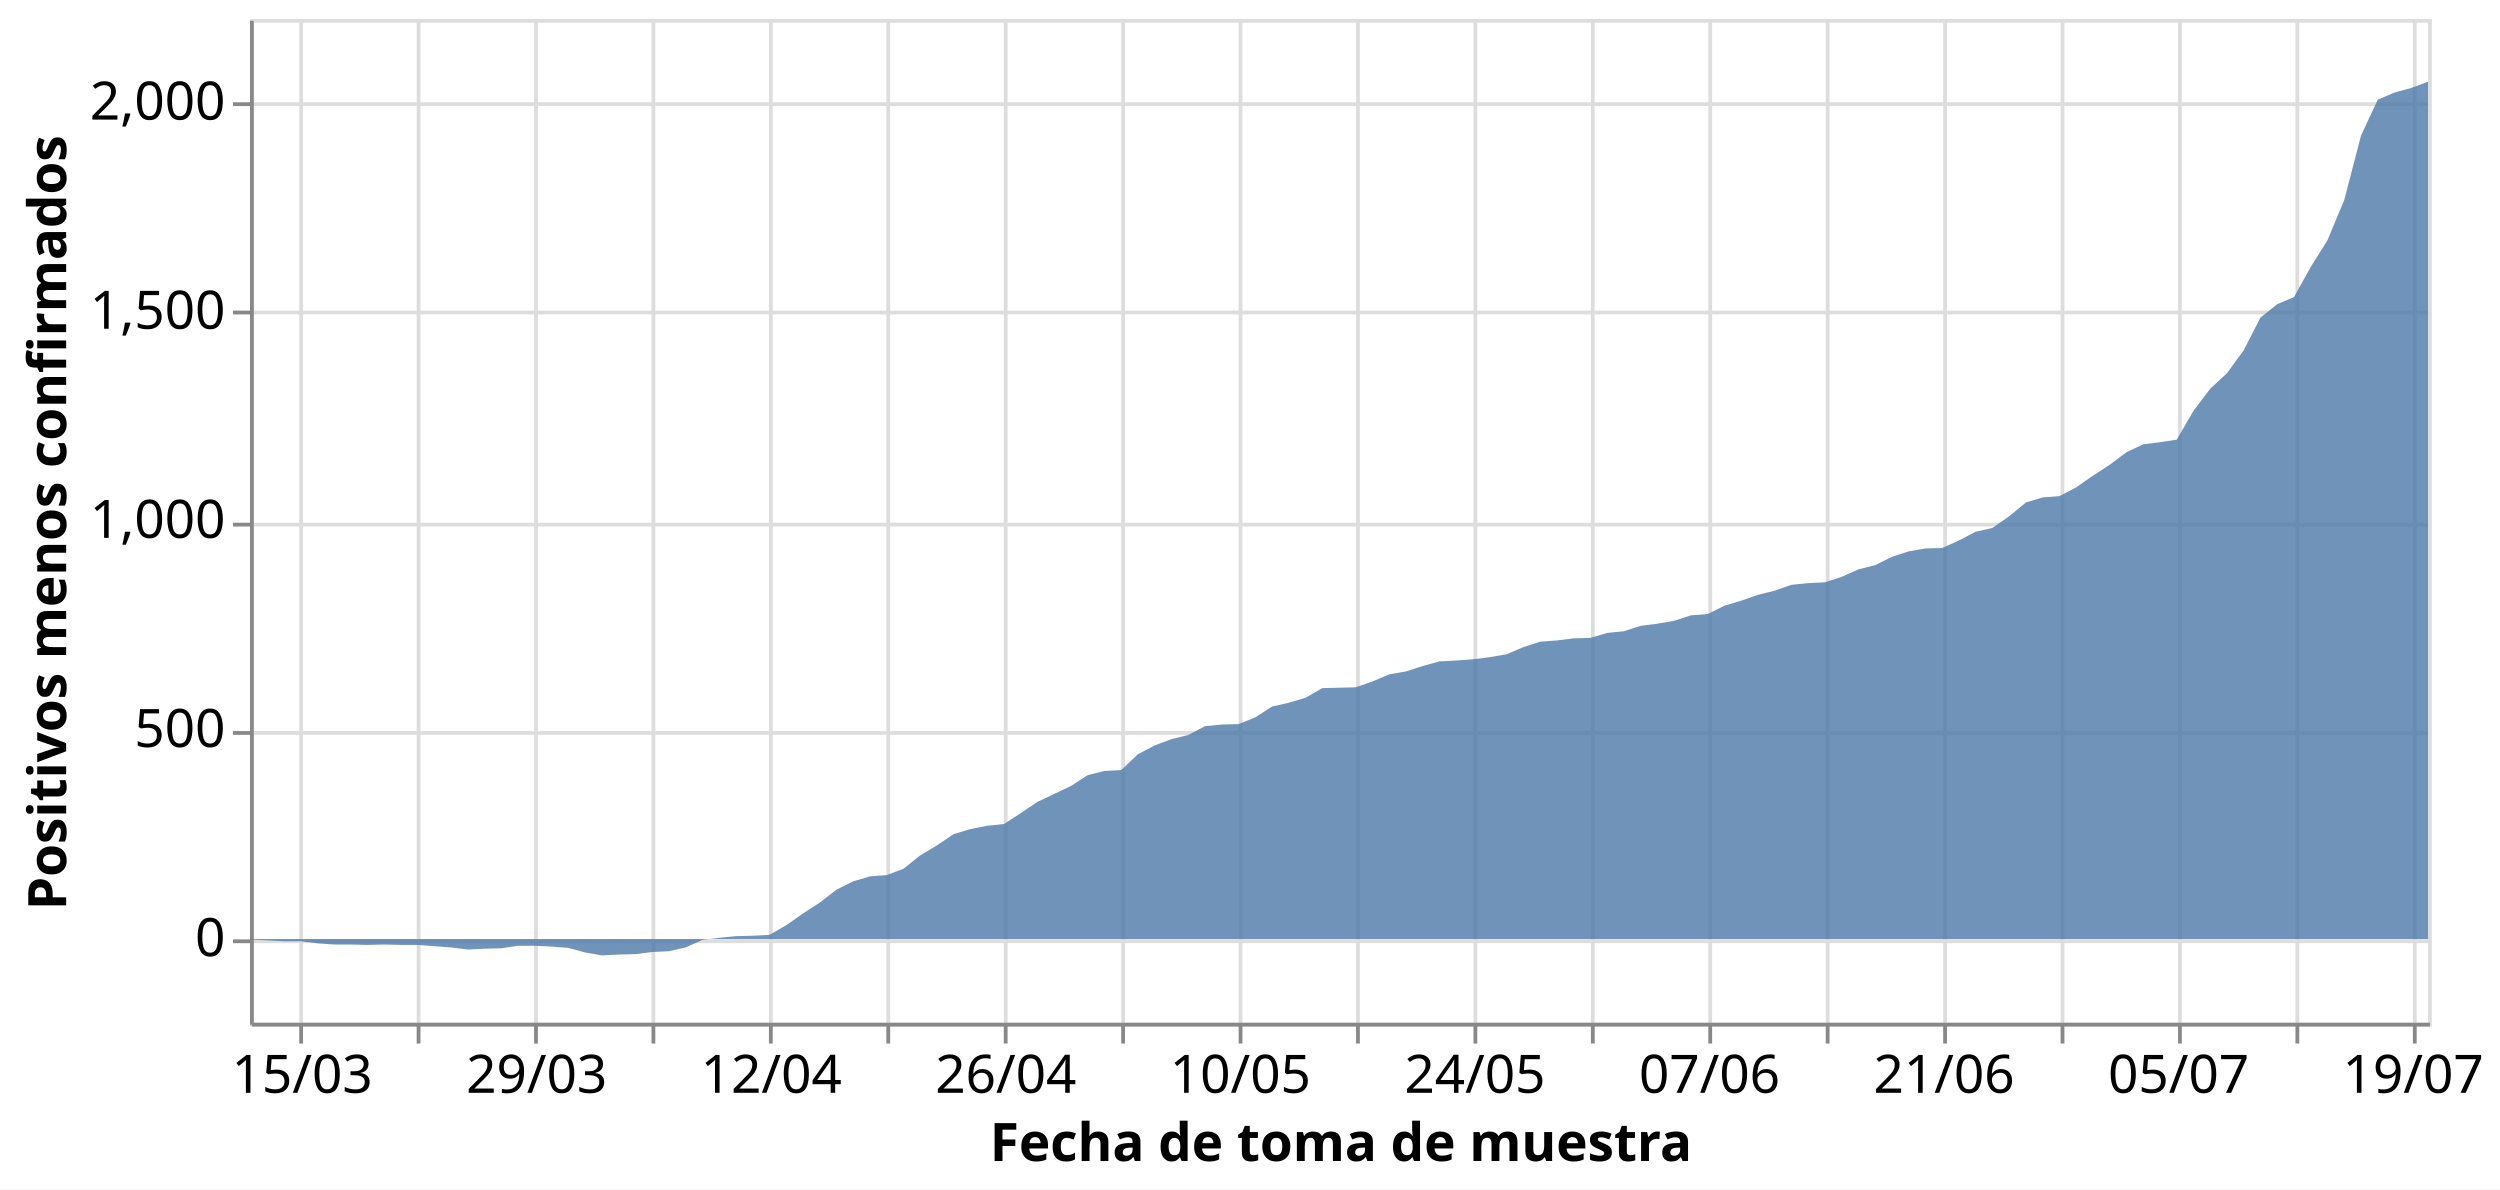
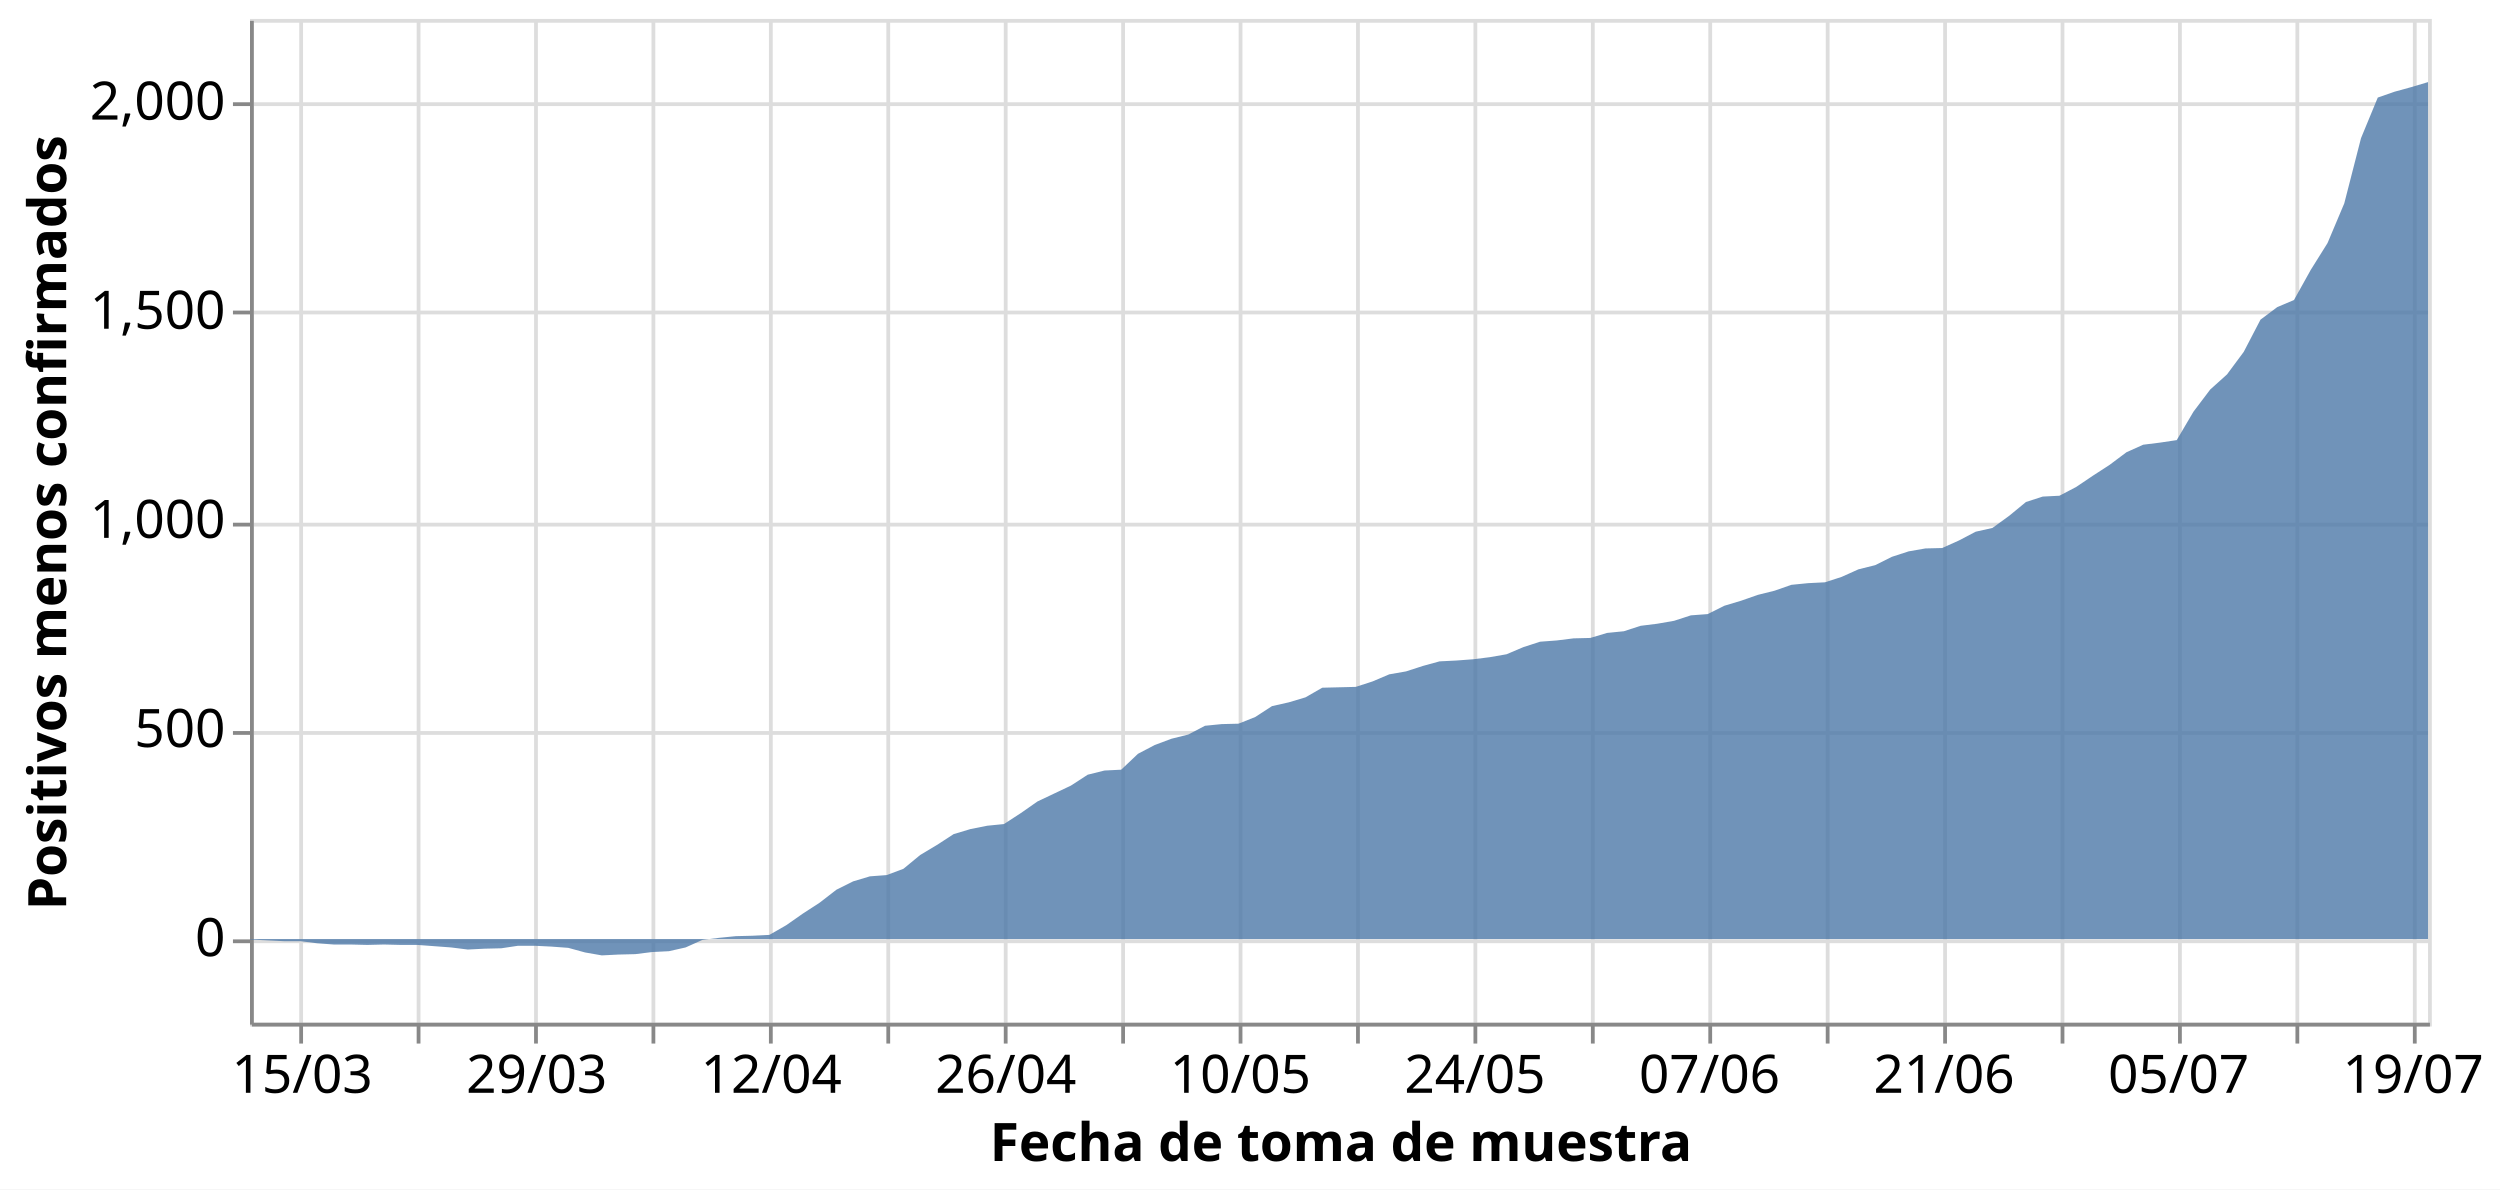
<svg xmlns="http://www.w3.org/2000/svg" class="marks" width="660" height="314" viewBox="0 0 660 314" version="1.1">
  <rect width="660" height="314" style="fill: white;" />
  <g transform="translate(66,5)">
    <g class="mark-group role-frame root">
      <g transform="translate(0,0)">
        <path class="background" d="M0.5,0.5h575v265h-575Z" style="fill: none; stroke: #ddd;" />
        <g>
          <g class="mark-group role-axis">
            <g transform="translate(0.5,265.5)">
              <path class="background" d="M0,0h0v0h0Z" style="pointer-events: none; fill: none;" />
              <g>
                <g class="mark-rule role-axis-grid" style="pointer-events: none;">
                  <line transform="translate(13,-265)" x2="0" y2="265" style="fill: none; stroke: #ddd; stroke-width: 1; opacity: 1;" />
                  <line transform="translate(44,-265)" x2="0" y2="265" style="fill: none; stroke: #ddd; stroke-width: 1; opacity: 1;" />
                  <line transform="translate(75,-265)" x2="0" y2="265" style="fill: none; stroke: #ddd; stroke-width: 1; opacity: 1;" />
                  <line transform="translate(106,-265)" x2="0" y2="265" style="fill: none; stroke: #ddd; stroke-width: 1; opacity: 1;" />
                  <line transform="translate(137,-265)" x2="0" y2="265" style="fill: none; stroke: #ddd; stroke-width: 1; opacity: 1;" />
                  <line transform="translate(168,-265)" x2="0" y2="265" style="fill: none; stroke: #ddd; stroke-width: 1; opacity: 1;" />
                  <line transform="translate(199,-265)" x2="0" y2="265" style="fill: none; stroke: #ddd; stroke-width: 1; opacity: 1;" />
                  <line transform="translate(230,-265)" x2="0" y2="265" style="fill: none; stroke: #ddd; stroke-width: 1; opacity: 1;" />
                  <line transform="translate(261,-265)" x2="0" y2="265" style="fill: none; stroke: #ddd; stroke-width: 1; opacity: 1;" />
                  <line transform="translate(292,-265)" x2="0" y2="265" style="fill: none; stroke: #ddd; stroke-width: 1; opacity: 1;" />
                  <line transform="translate(323,-265)" x2="0" y2="265" style="fill: none; stroke: #ddd; stroke-width: 1; opacity: 1;" />
                  <line transform="translate(354,-265)" x2="0" y2="265" style="fill: none; stroke: #ddd; stroke-width: 1; opacity: 1;" />
                  <line transform="translate(385,-265)" x2="0" y2="265" style="fill: none; stroke: #ddd; stroke-width: 1; opacity: 1;" />
                  <line transform="translate(416,-265)" x2="0" y2="265" style="fill: none; stroke: #ddd; stroke-width: 1; opacity: 1;" />
                  <line transform="translate(447,-265)" x2="0" y2="265" style="fill: none; stroke: #ddd; stroke-width: 1; opacity: 1;" />
                  <line transform="translate(478,-265)" x2="0" y2="265" style="fill: none; stroke: #ddd; stroke-width: 1; opacity: 1;" />
                  <line transform="translate(509,-265)" x2="0" y2="265" style="fill: none; stroke: #ddd; stroke-width: 1; opacity: 1;" />
                  <line transform="translate(540,-265)" x2="0" y2="265" style="fill: none; stroke: #ddd; stroke-width: 1; opacity: 1;" />
                  <line transform="translate(571,-265)" x2="0" y2="265" style="fill: none; stroke: #ddd; stroke-width: 1; opacity: 1;" />
                </g>
              </g>
              <path class="foreground" d="" style="pointer-events: none; display: none; fill: none;" />
            </g>
          </g>
          <g class="mark-group role-axis">
            <g transform="translate(0.5,0.5)">
              <path class="background" d="M0,0h0v0h0Z" style="pointer-events: none; fill: none;" />
              <g>
                <g class="mark-rule role-axis-grid" style="pointer-events: none;">
                  <line transform="translate(0,243)" x2="575" y2="0" style="fill: none; stroke: #ddd; stroke-width: 1; opacity: 1;" />
                  <line transform="translate(0,188)" x2="575" y2="0" style="fill: none; stroke: #ddd; stroke-width: 1; opacity: 1;" />
                  <line transform="translate(0,133)" x2="575" y2="0" style="fill: none; stroke: #ddd; stroke-width: 1; opacity: 1;" />
                  <line transform="translate(0,77)" x2="575" y2="0" style="fill: none; stroke: #ddd; stroke-width: 1; opacity: 1;" />
                  <line transform="translate(0,22)" x2="575" y2="0" style="fill: none; stroke: #ddd; stroke-width: 1; opacity: 1;" />
                </g>
              </g>
              <path class="foreground" d="" style="pointer-events: none; display: none; fill: none;" />
            </g>
          </g>
          <g class="mark-group role-axis">
            <g transform="translate(0.5,265.5)">
              <path class="background" d="M0,0h0v0h0Z" style="pointer-events: none; fill: none;" />
              <g>
                <g class="mark-rule role-axis-tick" style="pointer-events: none;">
                  <line transform="translate(13,0)" x2="0" y2="5" style="fill: none; stroke: #888; stroke-width: 1; opacity: 1;" />
                  <line transform="translate(44,0)" x2="0" y2="5" style="fill: none; stroke: #888; stroke-width: 1; opacity: 1;" />
                  <line transform="translate(75,0)" x2="0" y2="5" style="fill: none; stroke: #888; stroke-width: 1; opacity: 1;" />
                  <line transform="translate(106,0)" x2="0" y2="5" style="fill: none; stroke: #888; stroke-width: 1; opacity: 1;" />
                  <line transform="translate(137,0)" x2="0" y2="5" style="fill: none; stroke: #888; stroke-width: 1; opacity: 1;" />
                  <line transform="translate(168,0)" x2="0" y2="5" style="fill: none; stroke: #888; stroke-width: 1; opacity: 1;" />
                  <line transform="translate(199,0)" x2="0" y2="5" style="fill: none; stroke: #888; stroke-width: 1; opacity: 1;" />
                  <line transform="translate(230,0)" x2="0" y2="5" style="fill: none; stroke: #888; stroke-width: 1; opacity: 1;" />
                  <line transform="translate(261,0)" x2="0" y2="5" style="fill: none; stroke: #888; stroke-width: 1; opacity: 1;" />
                  <line transform="translate(292,0)" x2="0" y2="5" style="fill: none; stroke: #888; stroke-width: 1; opacity: 1;" />
                  <line transform="translate(323,0)" x2="0" y2="5" style="fill: none; stroke: #888; stroke-width: 1; opacity: 1;" />
                  <line transform="translate(354,0)" x2="0" y2="5" style="fill: none; stroke: #888; stroke-width: 1; opacity: 1;" />
                  <line transform="translate(385,0)" x2="0" y2="5" style="fill: none; stroke: #888; stroke-width: 1; opacity: 1;" />
                  <line transform="translate(416,0)" x2="0" y2="5" style="fill: none; stroke: #888; stroke-width: 1; opacity: 1;" />
                  <line transform="translate(447,0)" x2="0" y2="5" style="fill: none; stroke: #888; stroke-width: 1; opacity: 1;" />
                  <line transform="translate(478,0)" x2="0" y2="5" style="fill: none; stroke: #888; stroke-width: 1; opacity: 1;" />
                  <line transform="translate(509,0)" x2="0" y2="5" style="fill: none; stroke: #888; stroke-width: 1; opacity: 1;" />
                  <line transform="translate(540,0)" x2="0" y2="5" style="fill: none; stroke: #888; stroke-width: 1; opacity: 1;" />
                  <line transform="translate(571,0)" x2="0" y2="5" style="fill: none; stroke: #888; stroke-width: 1; opacity: 1;" />
                </g>
                <g class="mark-text role-axis-label" style="pointer-events: none;">
                  <text text-anchor="middle" transform="translate(13.26923,18)" style="font-family: sans-serif; font-size: 14px; fill: #000; opacity: 1;">15/03</text>
                  <text text-anchor="middle" transform="translate(44.23077,18)" style="font-family: sans-serif; font-size: 14px; fill: #000; opacity: 0;">22/03</text>
                  <text text-anchor="middle" transform="translate(75.19231,18)" style="font-family: sans-serif; font-size: 14px; fill: #000; opacity: 1;">29/03</text>
                  <text text-anchor="middle" transform="translate(106.1538,18)" style="font-family: sans-serif; font-size: 14px; fill: #000; opacity: 0;">05/04</text>
                  <text text-anchor="middle" transform="translate(137.1154,18)" style="font-family: sans-serif; font-size: 14px; fill: #000; opacity: 1;">12/04</text>
                  <text text-anchor="middle" transform="translate(168.0769,18)" style="font-family: sans-serif; font-size: 14px; fill: #000; opacity: 0;">19/04</text>
                  <text text-anchor="middle" transform="translate(199.0385,18)" style="font-family: sans-serif; font-size: 14px; fill: #000; opacity: 1;">26/04</text>
                  <text text-anchor="middle" transform="translate(230,18)" style="font-family: sans-serif; font-size: 14px; fill: #000; opacity: 0;">03/05</text>
                  <text text-anchor="middle" transform="translate(260.9615,18)" style="font-family: sans-serif; font-size: 14px; fill: #000; opacity: 1;">10/05</text>
                  <text text-anchor="middle" transform="translate(291.9231,18)" style="font-family: sans-serif; font-size: 14px; fill: #000; opacity: 0;">17/05</text>
                  <text text-anchor="middle" transform="translate(322.8846,18)" style="font-family: sans-serif; font-size: 14px; fill: #000; opacity: 1;">24/05</text>
                  <text text-anchor="middle" transform="translate(353.8462,18)" style="font-family: sans-serif; font-size: 14px; fill: #000; opacity: 0;">31/05</text>
                  <text text-anchor="middle" transform="translate(384.8077,18)" style="font-family: sans-serif; font-size: 14px; fill: #000; opacity: 1;">07/06</text>
                  <text text-anchor="middle" transform="translate(415.7692,18)" style="font-family: sans-serif; font-size: 14px; fill: #000; opacity: 0;">14/06</text>
                  <text text-anchor="middle" transform="translate(446.7308,18)" style="font-family: sans-serif; font-size: 14px; fill: #000; opacity: 1;">21/06</text>
                  <text text-anchor="middle" transform="translate(477.6923,18)" style="font-family: sans-serif; font-size: 14px; fill: #000; opacity: 0;">28/06</text>
                  <text text-anchor="middle" transform="translate(508.6538,18)" style="font-family: sans-serif; font-size: 14px; fill: #000; opacity: 1;">05/07</text>
                  <text text-anchor="middle" transform="translate(539.6154,18)" style="font-family: sans-serif; font-size: 14px; fill: #000; opacity: 0;">12/07</text>
                  <text text-anchor="middle" transform="translate(570.5769,18)" style="font-family: sans-serif; font-size: 14px; fill: #000; opacity: 1;">19/07</text>
                </g>
                <g class="mark-rule role-axis-domain" style="pointer-events: none;">
                  <line transform="translate(0,0)" x2="575" y2="0" style="fill: none; stroke: #888; stroke-width: 1; opacity: 1;" />
                </g>
                <g class="mark-text role-axis-title" style="pointer-events: none;">
                  <text text-anchor="middle" transform="translate(287.5,36)" style="font-family: sans-serif; font-size: 14px; font-weight: bold; fill: #000; opacity: 1;">Fecha de toma de muestra</text>
                </g>
              </g>
              <path class="foreground" d="" style="pointer-events: none; display: none; fill: none;" />
            </g>
          </g>
          <g class="mark-group role-axis">
            <g transform="translate(0.5,0.5)">
              <path class="background" d="M0,0h0v0h0Z" style="pointer-events: none; fill: none;" />
              <g>
                <g class="mark-rule role-axis-tick" style="pointer-events: none;">
                  <line transform="translate(0,243)" x2="-5" y2="0" style="fill: none; stroke: #888; stroke-width: 1; opacity: 1;" />
                  <line transform="translate(0,188)" x2="-5" y2="0" style="fill: none; stroke: #888; stroke-width: 1; opacity: 1;" />
                  <line transform="translate(0,133)" x2="-5" y2="0" style="fill: none; stroke: #888; stroke-width: 1; opacity: 1;" />
                  <line transform="translate(0,77)" x2="-5" y2="0" style="fill: none; stroke: #888; stroke-width: 1; opacity: 1;" />
                  <line transform="translate(0,22)" x2="-5" y2="0" style="fill: none; stroke: #888; stroke-width: 1; opacity: 1;" />
                </g>
                <g class="mark-text role-axis-label" style="pointer-events: none;">
                  <text text-anchor="end" transform="translate(-7,246.9167)" style="font-family: sans-serif; font-size: 14px; fill: #000; opacity: 1;">0</text>
                  <text text-anchor="end" transform="translate(-7,191.7083)" style="font-family: sans-serif; font-size: 14px; fill: #000; opacity: 1;">500</text>
                  <text text-anchor="end" transform="translate(-7,136.5)" style="font-family: sans-serif; font-size: 14px; fill: #000; opacity: 1;">1,000</text>
                  <text text-anchor="end" transform="translate(-7,81.29167)" style="font-family: sans-serif; font-size: 14px; fill: #000; opacity: 1;">1,500</text>
                  <text text-anchor="end" transform="translate(-7,26.08333)" style="font-family: sans-serif; font-size: 14px; fill: #000; opacity: 1;">2,000</text>
                </g>
                <g class="mark-rule role-axis-domain" style="pointer-events: none;">
                  <line transform="translate(0,265)" x2="0" y2="-265" style="fill: none; stroke: #888; stroke-width: 1; opacity: 1;" />
                </g>
                <g class="mark-text role-axis-title" style="pointer-events: none;">
                  <text text-anchor="middle" transform="translate(-46.03418,132.5) rotate(-90) translate(0,-3)" style="font-family: sans-serif; font-size: 14px; font-weight: bold; fill: #000; opacity: 1;">Positivos menos confirmados</text>
                </g>
              </g>
              <path class="foreground" d="" style="pointer-events: none; display: none; fill: none;" />
            </g>
          </g>
          <g class="mark-area role-mark marks">
-             <path d="M0,243.027L4.423,243.248L8.846,243.469L13.269,243.469L17.692,244.021L22.115,244.352L26.538,244.352L30.962,244.463L35.385,244.352L39.808,244.463L44.231,244.463L48.654,244.794L53.077,245.125L57.5,245.677L61.923,245.456L66.346,245.346L70.769,244.683L75.192,244.683L79.615,244.904L84.038,245.235L88.462,246.45L92.885,247.223L97.308,247.002L101.731,246.892L106.154,246.34L110.577,246.119L115,245.125L119.423,243.137L123.846,242.585L128.269,242.144L132.692,242.033L137.115,241.812L141.538,239.273L145.962,236.181L150.385,233.31L154.808,229.887L159.231,227.679L163.654,226.354L168.077,226.023L172.5,224.367L176.923,220.833L181.346,218.183L185.769,215.202L190.192,213.877L194.615,212.994L199.038,212.552L203.462,209.681L207.885,206.7L212.308,204.602L216.731,202.504L221.154,199.633L225.577,198.529L230,198.308L234.423,194.112L238.846,191.794L243.269,190.138L247.692,189.033L252.115,186.715L256.538,186.273L260.962,186.162L265.385,184.396L269.808,181.525L274.231,180.531L278.654,179.206L283.077,176.667L287.5,176.556L291.923,176.446L296.346,174.9L300.769,173.023L305.192,172.25L309.615,170.815L314.038,169.6L318.462,169.379L322.885,169.048L327.308,168.496L331.731,167.723L336.154,165.846L340.577,164.41L345,164.079L349.423,163.527L353.846,163.417L358.269,162.092L362.692,161.65L367.115,160.215L371.538,159.663L375.962,158.89L380.385,157.454L384.808,157.123L389.231,154.915L393.654,153.59L398.077,152.044L402.5,150.94L406.923,149.394L411.346,148.952L415.769,148.731L420.192,147.296L424.615,145.308L429.038,144.204L433.462,141.996L437.885,140.56L442.308,139.788L446.731,139.677L451.154,137.69L455.577,135.371L460,134.377L464.423,131.285L468.846,127.642L473.269,126.317L477.692,125.985L482.115,123.667L486.538,120.575L490.962,117.704L495.385,114.392L499.808,112.294L504.231,111.742L508.654,111.079L513.077,103.46L517.5,97.608L521.923,93.523L526.346,87.45L530.769,78.837L535.192,75.304L539.615,73.427L544.038,65.477L548.462,58.41L552.885,47.81L557.308,30.806L561.731,21.31L566.154,19.433L570.577,18.219L575,16.562L575,242.917L570.577,242.917L566.154,242.917L561.731,242.917L557.308,242.917L552.885,242.917L548.462,242.917L544.038,242.917L539.615,242.917L535.192,242.917L530.769,242.917L526.346,242.917L521.923,242.917L517.5,242.917L513.077,242.917L508.654,242.917L504.231,242.917L499.808,242.917L495.385,242.917L490.962,242.917L486.538,242.917L482.115,242.917L477.692,242.917L473.269,242.917L468.846,242.917L464.423,242.917L460,242.917L455.577,242.917L451.154,242.917L446.731,242.917L442.308,242.917L437.885,242.917L433.462,242.917L429.038,242.917L424.615,242.917L420.192,242.917L415.769,242.917L411.346,242.917L406.923,242.917L402.5,242.917L398.077,242.917L393.654,242.917L389.231,242.917L384.808,242.917L380.385,242.917L375.962,242.917L371.538,242.917L367.115,242.917L362.692,242.917L358.269,242.917L353.846,242.917L349.423,242.917L345,242.917L340.577,242.917L336.154,242.917L331.731,242.917L327.308,242.917L322.885,242.917L318.462,242.917L314.038,242.917L309.615,242.917L305.192,242.917L300.769,242.917L296.346,242.917L291.923,242.917L287.5,242.917L283.077,242.917L278.654,242.917L274.231,242.917L269.808,242.917L265.385,242.917L260.962,242.917L256.538,242.917L252.115,242.917L247.692,242.917L243.269,242.917L238.846,242.917L234.423,242.917L230,242.917L225.577,242.917L221.154,242.917L216.731,242.917L212.308,242.917L207.885,242.917L203.462,242.917L199.038,242.917L194.615,242.917L190.192,242.917L185.769,242.917L181.346,242.917L176.923,242.917L172.5,242.917L168.077,242.917L163.654,242.917L159.231,242.917L154.808,242.917L150.385,242.917L145.962,242.917L141.538,242.917L137.115,242.917L132.692,242.917L128.269,242.917L123.846,242.917L119.423,242.917L115,242.917L110.577,242.917L106.154,242.917L101.731,242.917L97.308,242.917L92.885,242.917L88.462,242.917L84.038,242.917L79.615,242.917L75.192,242.917L70.769,242.917L66.346,242.917L61.923,242.917L57.5,242.917L53.077,242.917L48.654,242.917L44.231,242.917L39.808,242.917L35.385,242.917L30.962,242.917L26.538,242.917L22.115,242.917L17.692,242.917L13.269,242.917L8.846,242.917L4.423,242.917L0,242.917Z" style="fill: #4c78a8; opacity: 0.8;" />
+             <path d="M0,243.027L4.423,243.248L8.846,243.469L13.269,243.469L17.692,244.021L22.115,244.352L26.538,244.352L30.962,244.463L35.385,244.352L39.808,244.463L44.231,244.463L48.654,244.794L53.077,245.125L57.5,245.677L61.923,245.456L66.346,245.346L70.769,244.683L75.192,244.683L79.615,244.904L84.038,245.235L88.462,246.45L92.885,247.223L97.308,247.002L101.731,246.892L106.154,246.34L110.577,246.119L115,245.125L119.423,243.137L123.846,242.585L128.269,242.144L132.692,242.033L137.115,241.812L141.538,239.273L145.962,236.181L150.385,233.31L154.808,229.887L159.231,227.679L163.654,226.354L168.077,226.023L172.5,224.367L176.923,220.723L181.346,218.073L185.769,215.202L190.192,213.877L194.615,212.994L199.038,212.552L203.462,209.681L207.885,206.59L212.308,204.492L216.731,202.394L221.154,199.523L225.577,198.419L230,198.198L234.423,194.002L238.846,191.683L243.269,190.027L247.692,188.923L252.115,186.604L256.538,186.162L260.962,186.052L265.385,184.285L269.808,181.415L274.231,180.421L278.654,179.096L283.077,176.556L287.5,176.446L291.923,176.335L296.346,174.9L300.769,173.023L305.192,172.25L309.615,170.815L314.038,169.6L318.462,169.379L322.885,169.048L327.308,168.496L331.731,167.723L336.154,165.846L340.577,164.41L345,164.079L349.423,163.527L353.846,163.417L358.269,162.092L362.692,161.65L367.115,160.215L371.538,159.663L375.962,158.89L380.385,157.454L384.808,157.123L389.231,154.915L393.654,153.59L398.077,152.044L402.5,150.94L406.923,149.394L411.346,148.952L415.769,148.731L420.192,147.296L424.615,145.308L429.038,144.204L433.462,141.996L437.885,140.56L442.308,139.788L446.731,139.677L451.154,137.69L455.577,135.371L460,134.377L464.423,131.175L468.846,127.531L473.269,126.096L477.692,125.875L482.115,123.556L486.538,120.575L490.962,117.704L495.385,114.392L499.808,112.404L504.231,111.852L508.654,111.19L513.077,103.681L517.5,97.829L521.923,93.854L526.346,87.892L530.769,79.39L535.192,76.077L539.615,74.2L544.038,66.25L548.462,59.183L552.885,48.694L557.308,31.469L561.731,20.758L566.154,19.213L570.577,17.998L575,16.673L575,242.917L570.577,242.917L566.154,242.917L561.731,242.917L557.308,242.917L552.885,242.917L548.462,242.917L544.038,242.917L539.615,242.917L535.192,242.917L530.769,242.917L526.346,242.917L521.923,242.917L517.5,242.917L513.077,242.917L508.654,242.917L504.231,242.917L499.808,242.917L495.385,242.917L490.962,242.917L486.538,242.917L482.115,242.917L477.692,242.917L473.269,242.917L468.846,242.917L464.423,242.917L460,242.917L455.577,242.917L451.154,242.917L446.731,242.917L442.308,242.917L437.885,242.917L433.462,242.917L429.038,242.917L424.615,242.917L420.192,242.917L415.769,242.917L411.346,242.917L406.923,242.917L402.5,242.917L398.077,242.917L393.654,242.917L389.231,242.917L384.808,242.917L380.385,242.917L375.962,242.917L371.538,242.917L367.115,242.917L362.692,242.917L358.269,242.917L353.846,242.917L349.423,242.917L345,242.917L340.577,242.917L336.154,242.917L331.731,242.917L327.308,242.917L322.885,242.917L318.462,242.917L314.038,242.917L309.615,242.917L305.192,242.917L300.769,242.917L296.346,242.917L291.923,242.917L287.5,242.917L283.077,242.917L278.654,242.917L274.231,242.917L269.808,242.917L265.385,242.917L260.962,242.917L256.538,242.917L252.115,242.917L247.692,242.917L243.269,242.917L238.846,242.917L234.423,242.917L230,242.917L225.577,242.917L221.154,242.917L216.731,242.917L212.308,242.917L207.885,242.917L203.462,242.917L199.038,242.917L194.615,242.917L190.192,242.917L185.769,242.917L181.346,242.917L176.923,242.917L172.5,242.917L168.077,242.917L163.654,242.917L159.231,242.917L154.808,242.917L150.385,242.917L145.962,242.917L141.538,242.917L137.115,242.917L132.692,242.917L128.269,242.917L123.846,242.917L119.423,242.917L115,242.917L110.577,242.917L106.154,242.917L101.731,242.917L97.308,242.917L92.885,242.917L88.462,242.917L84.038,242.917L79.615,242.917L75.192,242.917L70.769,242.917L66.346,242.917L61.923,242.917L57.5,242.917L53.077,242.917L48.654,242.917L44.231,242.917L39.808,242.917L35.385,242.917L30.962,242.917L26.538,242.917L22.115,242.917L17.692,242.917L13.269,242.917L8.846,242.917L4.423,242.917L0,242.917Z" style="fill: #4c78a8; opacity: 0.8;" />
          </g>
        </g>
        <path class="foreground" d="" style="display: none; fill: none;" />
      </g>
    </g>
  </g>
</svg>
